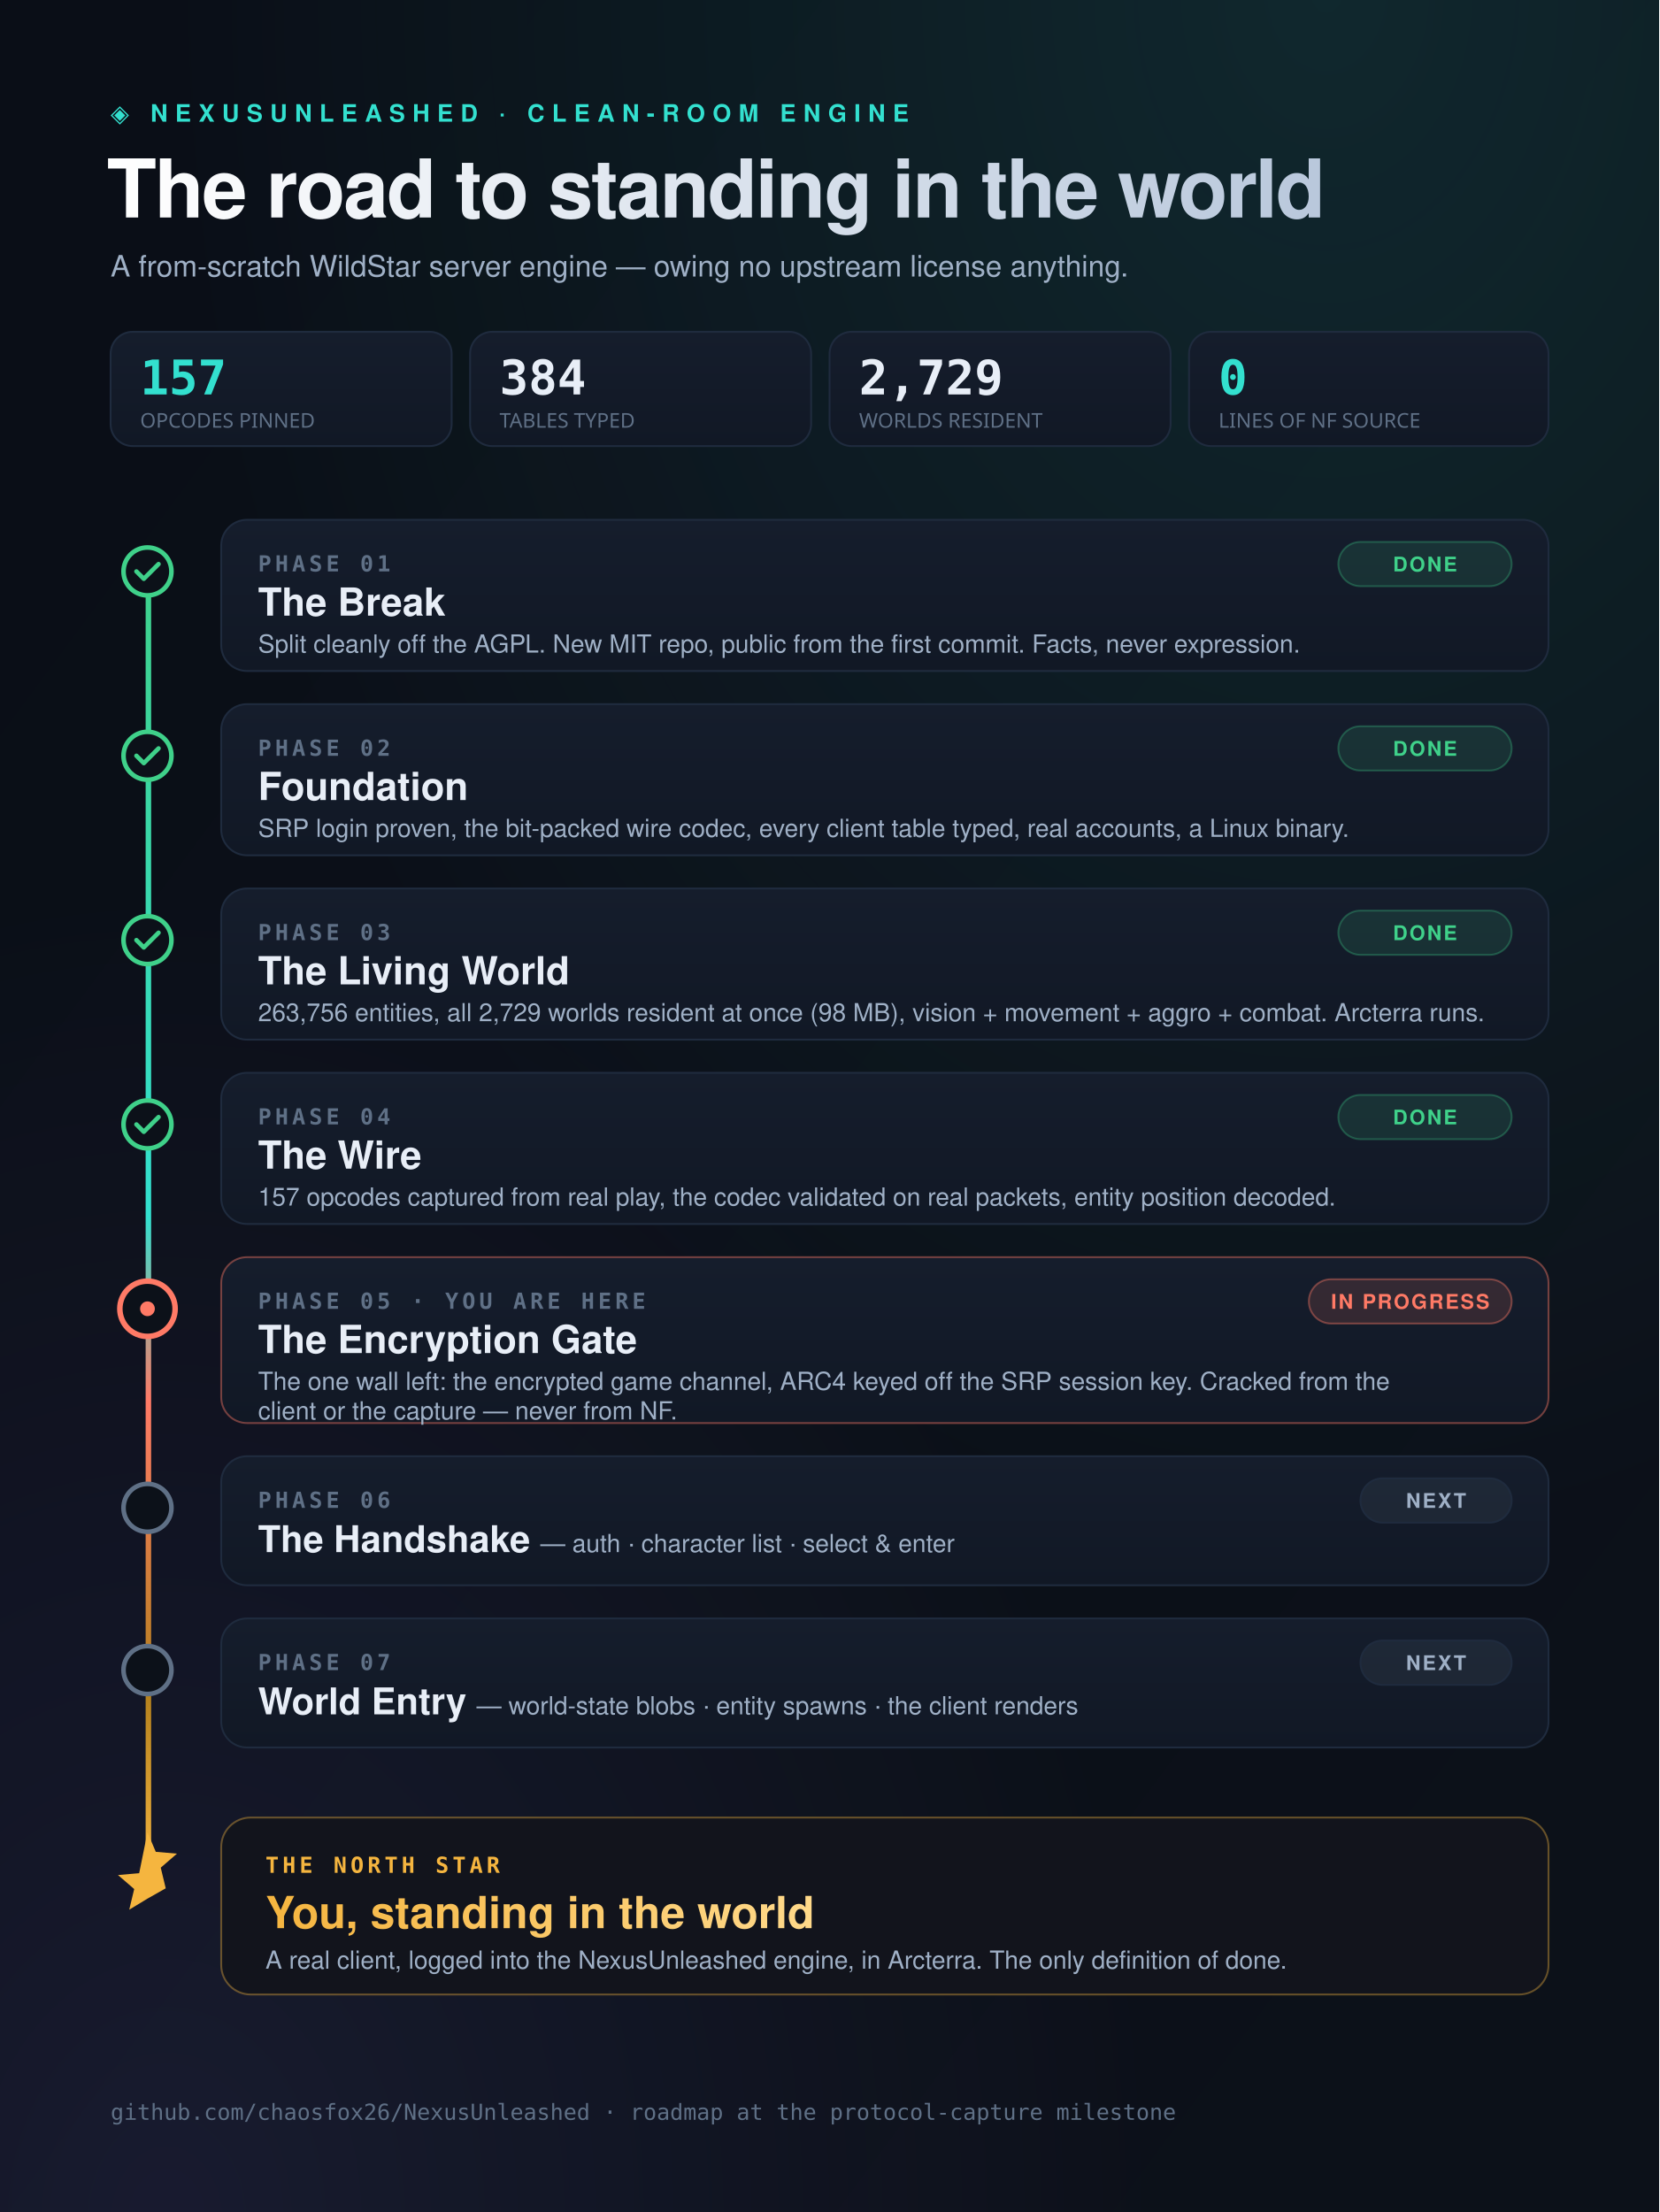
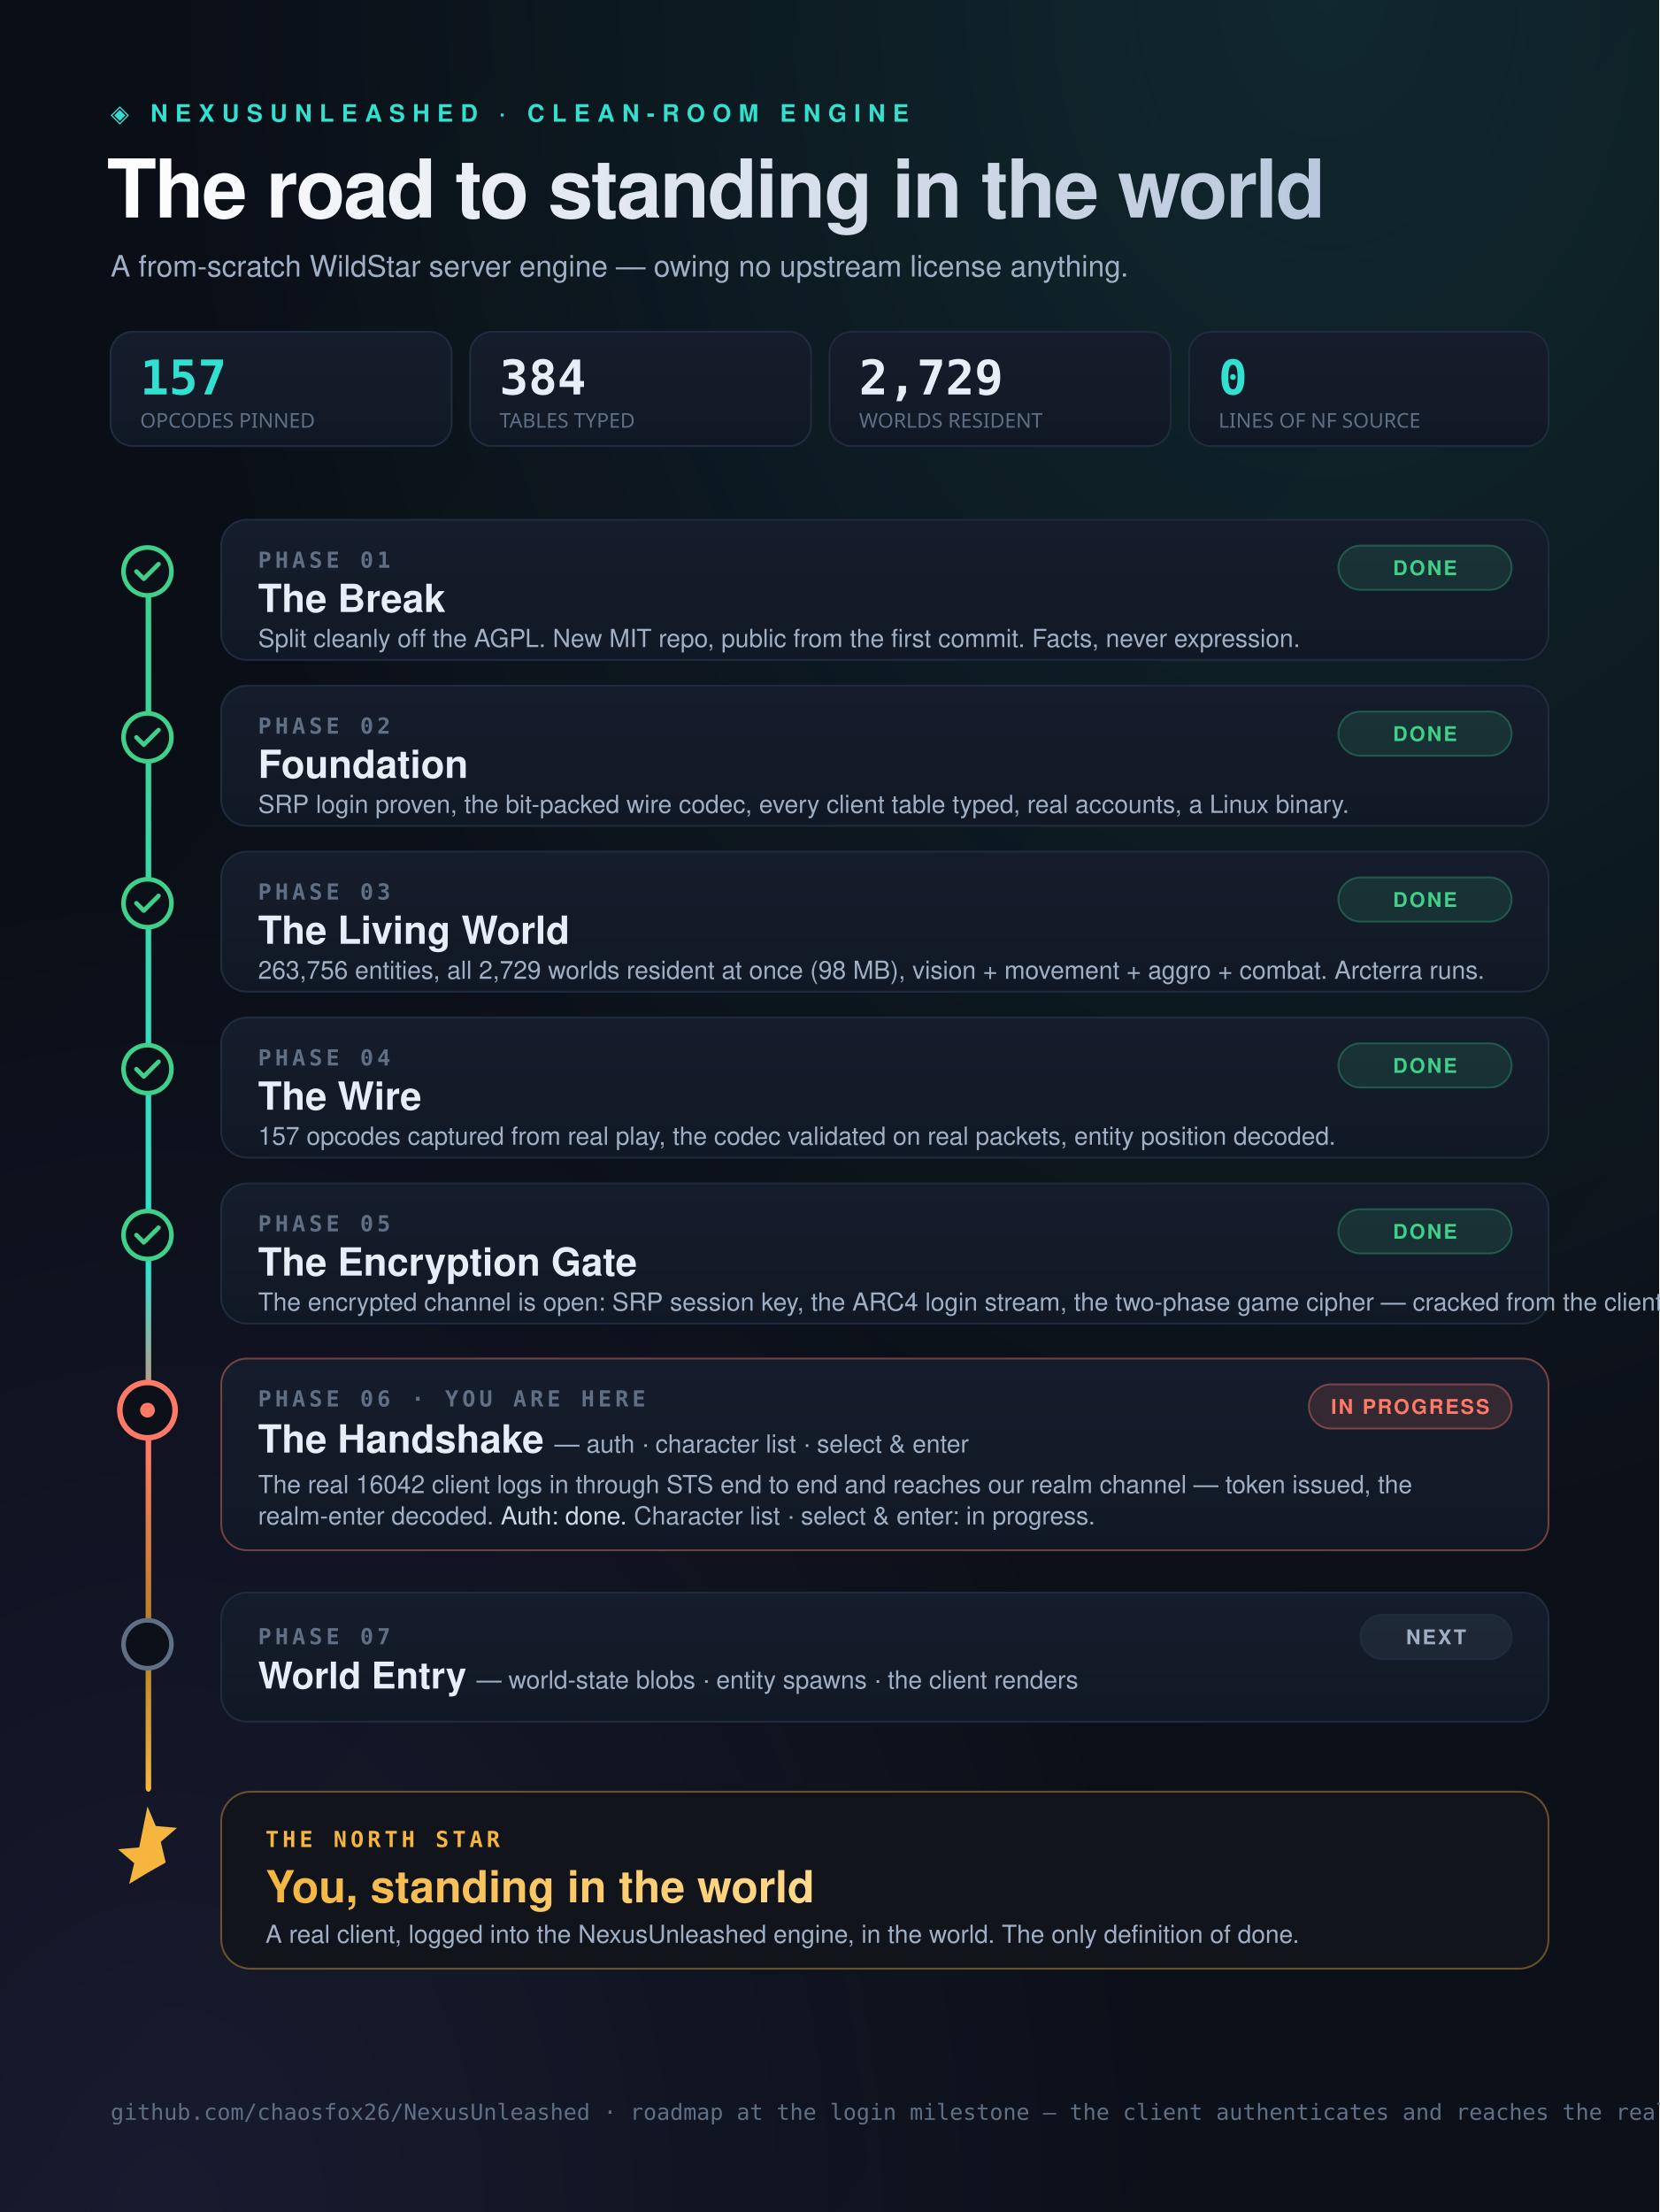
<svg xmlns="http://www.w3.org/2000/svg" viewBox="0 0 900 1200" font-family="Segoe UI, Helvetica, Arial, sans-serif">
  <defs>
    <linearGradient id="bg" x1="0" y1="0" x2="1" y2="1">
      <stop offset="0" stop-color="#0a0e17" />
      <stop offset="1" stop-color="#0c1119" />
    </linearGradient>
    <radialGradient id="glowc" cx="80%" cy="0%" r="70%">
      <stop offset="0" stop-color="#33e0cf" stop-opacity="0.12" />
      <stop offset="1" stop-color="#33e0cf" stop-opacity="0" />
    </radialGradient>
    <radialGradient id="glowv" cx="10%" cy="100%" r="60%">
      <stop offset="0" stop-color="#8f7dff" stop-opacity="0.10" />
      <stop offset="1" stop-color="#8f7dff" stop-opacity="0" />
    </radialGradient>
    <linearGradient id="spine" x1="0" y1="0" x2="0" y2="1">
      <stop offset="0" stop-color="#3fd18a" />
-       <stop offset="0.5" stop-color="#33e0cf" />
-       <stop offset="0.64" stop-color="#ff7a66" />
-       <stop offset="0.86" stop-color="#b3801d" />
+       <stop offset="0.58" stop-color="#33e0cf" />
+       <stop offset="0.72" stop-color="#ff7a66" />
+       <stop offset="0.88" stop-color="#b3801d" />
      <stop offset="1" stop-color="#f5b53f" />
    </linearGradient>
    <linearGradient id="card" x1="0" y1="0" x2="0" y2="1">
      <stop offset="0" stop-color="#151d2c" />
      <stop offset="1" stop-color="#111825" />
    </linearGradient>
    <linearGradient id="title" x1="0" y1="0" x2="1" y2="0">
      <stop offset="0" stop-color="#ffffff" />
      <stop offset="1" stop-color="#b9c8dc" />
    </linearGradient>
    <linearGradient id="amber" x1="0" y1="0" x2="1" y2="0">
      <stop offset="0" stop-color="#f5b53f" />
      <stop offset="1" stop-color="#ffd98a" />
    </linearGradient>
  </defs>
  <rect width="900" height="1200" fill="url(#bg)" />
  <rect width="900" height="1200" fill="url(#glowc)" />
  <rect width="900" height="1200" fill="url(#glowv)" />
  <text x="60" y="66" fill="#33e0cf" font-size="13" letter-spacing="4" font-weight="700">◈ NEXUSUNLEASHED · CLEAN-ROOM ENGINE</text>
  <text x="58" y="118" fill="url(#title)" font-size="44" font-weight="800" letter-spacing="-1">The road to standing in the world</text>
  <text x="60" y="150" fill="#9fb0c6" font-size="16">A from-scratch WildStar server engine — owing no upstream license anything.</text>
  <g font-family="Consolas, monospace">
    <g transform="translate(60,180)">
      <rect width="185" height="62" rx="12" fill="url(#card)" stroke="#1f2b3e" />
      <text x="16" y="34" fill="#33e0cf" font-size="26" font-weight="800">157</text>
      <text x="16" y="52" fill="#5f7086" font-size="11" font-family="Segoe UI">OPCODES PINNED</text>
    </g>
    <g transform="translate(255,180)">
      <rect width="185" height="62" rx="12" fill="url(#card)" stroke="#1f2b3e" />
      <text x="16" y="34" fill="#e8eef7" font-size="26" font-weight="800">384</text>
      <text x="16" y="52" fill="#5f7086" font-size="11" font-family="Segoe UI">TABLES TYPED</text>
    </g>
    <g transform="translate(450,180)">
      <rect width="185" height="62" rx="12" fill="url(#card)" stroke="#1f2b3e" />
      <text x="16" y="34" fill="#e8eef7" font-size="26" font-weight="800">2,729</text>
      <text x="16" y="52" fill="#5f7086" font-size="11" font-family="Segoe UI">WORLDS RESIDENT</text>
    </g>
    <g transform="translate(645,180)">
      <rect width="195" height="62" rx="12" fill="url(#card)" stroke="#1f2b3e" />
      <text x="16" y="34" fill="#33e0cf" font-size="26" font-weight="800">0</text>
      <text x="16" y="52" fill="#5f7086" font-size="11" font-family="Segoe UI">LINES OF NF SOURCE</text>
    </g>
  </g>
-   <rect x="79" y="300" width="3" height="720" rx="2" fill="url(#spine)" />
+   <rect x="79" y="300" width="3" height="672" rx="2" fill="url(#spine)" />
  <g transform="translate(0,290)">
    <circle cx="80" cy="20" r="13" fill="#0c1119" stroke="#3fd18a" stroke-width="2.5" />
    <path d="M74 20l4 4 8-8" stroke="#3fd18a" stroke-width="2.4" fill="none" stroke-linecap="round" stroke-linejoin="round" />
-     <rect x="120" y="-8" width="720" height="82" rx="14" fill="url(#card)" stroke="#1f2b3e" />
-     <text x="140" y="20" fill="#5f7086" font-size="12" font-family="Consolas, monospace" font-weight="700" letter-spacing="2">PHASE 01</text>
-     <text x="140" y="44" fill="#e8eef7" font-size="21" font-weight="700">The Break</text>
-     <text x="140" y="64" fill="#9fb0c6" font-size="13.5">Split cleanly off the AGPL. New MIT repo, public from the first commit. Facts, never expression.</text>
-     <rect x="726" y="4" width="94" height="24" rx="12" fill="#3fd18a" fill-opacity="0.12" stroke="#3fd18a" stroke-opacity="0.3" />
-     <text x="773" y="20" fill="#3fd18a" font-size="11" font-weight="700" text-anchor="middle" letter-spacing="1">DONE</text>
+     <rect x="120" y="-8" width="720" height="76" rx="14" fill="url(#card)" stroke="#1f2b3e" />
+     <text x="140" y="18" fill="#5f7086" font-size="12" font-family="Consolas, monospace" font-weight="700" letter-spacing="2">PHASE 01</text>
+     <text x="140" y="42" fill="#e8eef7" font-size="21" font-weight="700">The Break</text>
+     <text x="140" y="61" fill="#9fb0c6" font-size="13.5">Split cleanly off the AGPL. New MIT repo, public from the first commit. Facts, never expression.</text>
+     <rect x="726" y="6" width="94" height="24" rx="12" fill="#3fd18a" fill-opacity="0.12" stroke="#3fd18a" stroke-opacity="0.3" />
+     <text x="773" y="22" fill="#3fd18a" font-size="11" font-weight="700" text-anchor="middle" letter-spacing="1">DONE</text>
  </g>
-   <g transform="translate(0,390)">
+   <g transform="translate(0,380)">
    <circle cx="80" cy="20" r="13" fill="#0c1119" stroke="#3fd18a" stroke-width="2.5" />
    <path d="M74 20l4 4 8-8" stroke="#3fd18a" stroke-width="2.4" fill="none" stroke-linecap="round" stroke-linejoin="round" />
-     <rect x="120" y="-8" width="720" height="82" rx="14" fill="url(#card)" stroke="#1f2b3e" />
-     <text x="140" y="20" fill="#5f7086" font-size="12" font-family="Consolas, monospace" font-weight="700" letter-spacing="2">PHASE 02</text>
-     <text x="140" y="44" fill="#e8eef7" font-size="21" font-weight="700">Foundation</text>
-     <text x="140" y="64" fill="#9fb0c6" font-size="13.5">SRP login proven, the bit-packed wire codec, every client table typed, real accounts, a Linux binary.</text>
-     <rect x="726" y="4" width="94" height="24" rx="12" fill="#3fd18a" fill-opacity="0.12" stroke="#3fd18a" stroke-opacity="0.3" />
-     <text x="773" y="20" fill="#3fd18a" font-size="11" font-weight="700" text-anchor="middle" letter-spacing="1">DONE</text>
+     <rect x="120" y="-8" width="720" height="76" rx="14" fill="url(#card)" stroke="#1f2b3e" />
+     <text x="140" y="18" fill="#5f7086" font-size="12" font-family="Consolas, monospace" font-weight="700" letter-spacing="2">PHASE 02</text>
+     <text x="140" y="42" fill="#e8eef7" font-size="21" font-weight="700">Foundation</text>
+     <text x="140" y="61" fill="#9fb0c6" font-size="13.5">SRP login proven, the bit-packed wire codec, every client table typed, real accounts, a Linux binary.</text>
+     <rect x="726" y="6" width="94" height="24" rx="12" fill="#3fd18a" fill-opacity="0.12" stroke="#3fd18a" stroke-opacity="0.3" />
+     <text x="773" y="22" fill="#3fd18a" font-size="11" font-weight="700" text-anchor="middle" letter-spacing="1">DONE</text>
  </g>
-   <g transform="translate(0,490)">
+   <g transform="translate(0,470)">
    <circle cx="80" cy="20" r="13" fill="#0c1119" stroke="#3fd18a" stroke-width="2.5" />
    <path d="M74 20l4 4 8-8" stroke="#3fd18a" stroke-width="2.4" fill="none" stroke-linecap="round" stroke-linejoin="round" />
-     <rect x="120" y="-8" width="720" height="82" rx="14" fill="url(#card)" stroke="#1f2b3e" />
-     <text x="140" y="20" fill="#5f7086" font-size="12" font-family="Consolas, monospace" font-weight="700" letter-spacing="2">PHASE 03</text>
-     <text x="140" y="44" fill="#e8eef7" font-size="21" font-weight="700">The Living World</text>
-     <text x="140" y="64" fill="#9fb0c6" font-size="13.5">263,756 entities, all 2,729 worlds resident at once (98 MB), vision + movement + aggro + combat. Arcterra runs.</text>
-     <rect x="726" y="4" width="94" height="24" rx="12" fill="#3fd18a" fill-opacity="0.12" stroke="#3fd18a" stroke-opacity="0.3" />
-     <text x="773" y="20" fill="#3fd18a" font-size="11" font-weight="700" text-anchor="middle" letter-spacing="1">DONE</text>
+     <rect x="120" y="-8" width="720" height="76" rx="14" fill="url(#card)" stroke="#1f2b3e" />
+     <text x="140" y="18" fill="#5f7086" font-size="12" font-family="Consolas, monospace" font-weight="700" letter-spacing="2">PHASE 03</text>
+     <text x="140" y="42" fill="#e8eef7" font-size="21" font-weight="700">The Living World</text>
+     <text x="140" y="61" fill="#9fb0c6" font-size="13.5">263,756 entities, all 2,729 worlds resident at once (98 MB), vision + movement + aggro + combat. Arcterra runs.</text>
+     <rect x="726" y="6" width="94" height="24" rx="12" fill="#3fd18a" fill-opacity="0.12" stroke="#3fd18a" stroke-opacity="0.3" />
+     <text x="773" y="22" fill="#3fd18a" font-size="11" font-weight="700" text-anchor="middle" letter-spacing="1">DONE</text>
  </g>
-   <g transform="translate(0,590)">
+   <g transform="translate(0,560)">
    <circle cx="80" cy="20" r="13" fill="#0c1119" stroke="#3fd18a" stroke-width="2.5" />
    <path d="M74 20l4 4 8-8" stroke="#3fd18a" stroke-width="2.4" fill="none" stroke-linecap="round" stroke-linejoin="round" />
-     <rect x="120" y="-8" width="720" height="82" rx="14" fill="url(#card)" stroke="#1f2b3e" />
-     <text x="140" y="20" fill="#5f7086" font-size="12" font-family="Consolas, monospace" font-weight="700" letter-spacing="2">PHASE 04</text>
-     <text x="140" y="44" fill="#e8eef7" font-size="21" font-weight="700">The Wire</text>
-     <text x="140" y="64" fill="#9fb0c6" font-size="13.5">157 opcodes captured from real play, the codec validated on real packets, entity position decoded.</text>
-     <rect x="726" y="4" width="94" height="24" rx="12" fill="#3fd18a" fill-opacity="0.12" stroke="#3fd18a" stroke-opacity="0.3" />
-     <text x="773" y="20" fill="#3fd18a" font-size="11" font-weight="700" text-anchor="middle" letter-spacing="1">DONE</text>
+     <rect x="120" y="-8" width="720" height="76" rx="14" fill="url(#card)" stroke="#1f2b3e" />
+     <text x="140" y="18" fill="#5f7086" font-size="12" font-family="Consolas, monospace" font-weight="700" letter-spacing="2">PHASE 04</text>
+     <text x="140" y="42" fill="#e8eef7" font-size="21" font-weight="700">The Wire</text>
+     <text x="140" y="61" fill="#9fb0c6" font-size="13.5">157 opcodes captured from real play, the codec validated on real packets, entity position decoded.</text>
+     <rect x="726" y="6" width="94" height="24" rx="12" fill="#3fd18a" fill-opacity="0.12" stroke="#3fd18a" stroke-opacity="0.3" />
+     <text x="773" y="22" fill="#3fd18a" font-size="11" font-weight="700" text-anchor="middle" letter-spacing="1">DONE</text>
  </g>
-   <g transform="translate(0,690)">
+   <g transform="translate(0,650)">
+     <circle cx="80" cy="20" r="13" fill="#0c1119" stroke="#3fd18a" stroke-width="2.5" />
+     <path d="M74 20l4 4 8-8" stroke="#3fd18a" stroke-width="2.4" fill="none" stroke-linecap="round" stroke-linejoin="round" />
+     <rect x="120" y="-8" width="720" height="76" rx="14" fill="url(#card)" stroke="#1f2b3e" />
+     <text x="140" y="18" fill="#5f7086" font-size="12" font-family="Consolas, monospace" font-weight="700" letter-spacing="2">PHASE 05</text>
+     <text x="140" y="42" fill="#e8eef7" font-size="21" font-weight="700">The Encryption Gate</text>
+     <text x="140" y="61" fill="#9fb0c6" font-size="13.5">The encrypted channel is open: SRP session key, the ARC4 login stream, the two-phase game cipher — cracked from the client.</text>
+     <rect x="726" y="6" width="94" height="24" rx="12" fill="#3fd18a" fill-opacity="0.12" stroke="#3fd18a" stroke-opacity="0.3" />
+     <text x="773" y="22" fill="#3fd18a" font-size="11" font-weight="700" text-anchor="middle" letter-spacing="1">DONE</text>
+   </g>
+   <g transform="translate(0,745)">
    <circle cx="80" cy="20" r="15" fill="#0c1119" stroke="#ff7a66" stroke-width="3" />
    <circle cx="80" cy="20" r="4" fill="#ff7a66" />
-     <rect x="120" y="-8" width="720" height="90" rx="14" fill="url(#card)" stroke="#ff7a66" stroke-opacity="0.42" />
-     <text x="140" y="20" fill="#5f7086" font-size="12" font-family="Consolas, monospace" font-weight="700" letter-spacing="2">PHASE 05 · YOU ARE HERE</text>
-     <text x="140" y="44" fill="#e8eef7" font-size="21" font-weight="700">The Encryption Gate</text>
-     <text x="140" y="64" fill="#9fb0c6" font-size="13.5">The one wall left: the encrypted game channel, ARC4 keyed off the SRP session key. Cracked from the</text>
-     <text x="140" y="80" fill="#9fb0c6" font-size="13.5">client or the capture — never from NF.</text>
-     <rect x="710" y="4" width="110" height="24" rx="12" fill="#ff7a66" fill-opacity="0.14" stroke="#ff7a66" stroke-opacity="0.4" />
-     <text x="765" y="20" fill="#ff7a66" font-size="11" font-weight="700" text-anchor="middle" letter-spacing="1">IN PROGRESS</text>
+     <rect x="120" y="-8" width="720" height="104" rx="14" fill="url(#card)" stroke="#ff7a66" stroke-opacity="0.42" />
+     <text x="140" y="18" fill="#5f7086" font-size="12" font-family="Consolas, monospace" font-weight="700" letter-spacing="2">PHASE 06 · YOU ARE HERE</text>
+     <text x="140" y="43" fill="#e8eef7" font-size="21" font-weight="700">The Handshake <tspan fill="#9fb0c6" font-size="13.5" font-weight="400">— auth · character list · select &amp; enter</tspan>
+     </text>
+     <text x="140" y="65" fill="#9fb0c6" font-size="13.5">The real 16042 client logs in through STS end to end and reaches our realm channel — token issued, the</text>
+     <text x="140" y="82" fill="#9fb0c6" font-size="13.5">realm-enter decoded. <tspan fill="#cdd9e8">Auth: done.</tspan> Character list · select &amp; enter: in progress.</text>
+     <rect x="710" y="6" width="110" height="24" rx="12" fill="#ff7a66" fill-opacity="0.14" stroke="#ff7a66" stroke-opacity="0.4" />
+     <text x="765" y="22" fill="#ff7a66" font-size="11" font-weight="700" text-anchor="middle" letter-spacing="1">IN PROGRESS</text>
  </g>
-   <g transform="translate(0,798)">
-     <circle cx="80" cy="20" r="13" fill="#0c1119" stroke="#5f7086" stroke-width="2.5" />
-     <rect x="120" y="-8" width="720" height="70" rx="14" fill="url(#card)" stroke="#1f2b3e" />
-     <text x="140" y="20" fill="#5f7086" font-size="12" font-family="Consolas, monospace" font-weight="700" letter-spacing="2">PHASE 06</text>
-     <text x="140" y="44" fill="#e8eef7" font-size="20" font-weight="700">The Handshake <tspan fill="#9fb0c6" font-size="13.5" font-weight="400">— auth · character list · select &amp; enter</tspan>
-     </text>
-     <rect x="738" y="4" width="82" height="24" rx="12" fill="#9fb0c6" fill-opacity="0.08" stroke="#1f2b3e" />
-     <text x="779" y="20" fill="#9fb0c6" font-size="11" font-weight="700" text-anchor="middle" letter-spacing="1">NEXT</text>
-   </g>
-   <g transform="translate(0,886)">
+   <g transform="translate(0,872)">
    <circle cx="80" cy="20" r="13" fill="#0c1119" stroke="#5f7086" stroke-width="2.5" />
    <rect x="120" y="-8" width="720" height="70" rx="14" fill="url(#card)" stroke="#1f2b3e" />
    <text x="140" y="20" fill="#5f7086" font-size="12" font-family="Consolas, monospace" font-weight="700" letter-spacing="2">PHASE 07</text>
    <text x="140" y="44" fill="#e8eef7" font-size="20" font-weight="700">World Entry <tspan fill="#9fb0c6" font-size="13.5" font-weight="400">— world-state blobs · entity spawns · the client renders</tspan>
    </text>
    <rect x="738" y="4" width="82" height="24" rx="12" fill="#9fb0c6" fill-opacity="0.08" stroke="#1f2b3e" />
    <text x="779" y="20" fill="#9fb0c6" font-size="11" font-weight="700" text-anchor="middle" letter-spacing="1">NEXT</text>
  </g>
-   <g transform="translate(0,986)">
+   <g transform="translate(0,972)">
    <path d="M80 8l4.5 10.6 11.5 1-8.8 7.6 2.7 11.2L80 44l-9.9 6 2.7-11.2-8.8-7.6 11.5-1z" fill="#f5b53f" />
    <rect x="120" y="0" width="720" height="96" rx="16" fill="#12141c" stroke="#f5b53f" stroke-opacity="0.38" />
    <text x="144" y="30" fill="#f5b53f" font-size="12" font-family="Consolas, monospace" font-weight="700" letter-spacing="2">THE NORTH STAR</text>
    <text x="144" y="60" fill="url(#amber)" font-size="24" font-weight="800">You, standing in the world</text>
-     <text x="144" y="82" fill="#9fb0c6" font-size="13.5">A real client, logged into the NexusUnleashed engine, in Arcterra. The only definition of done.</text>
+     <text x="144" y="82" fill="#9fb0c6" font-size="13.5">A real client, logged into the NexusUnleashed engine, in the world. The only definition of done.</text>
  </g>
-   <text x="60" y="1150" fill="#5f7086" font-size="12" font-family="Consolas, monospace">github.com/chaosfox26/NexusUnleashed · roadmap at the protocol-capture milestone</text>
+   <text x="60" y="1150" fill="#5f7086" font-size="12" font-family="Consolas, monospace">github.com/chaosfox26/NexusUnleashed · roadmap at the login milestone — the client authenticates and reaches the realm</text>
</svg>
